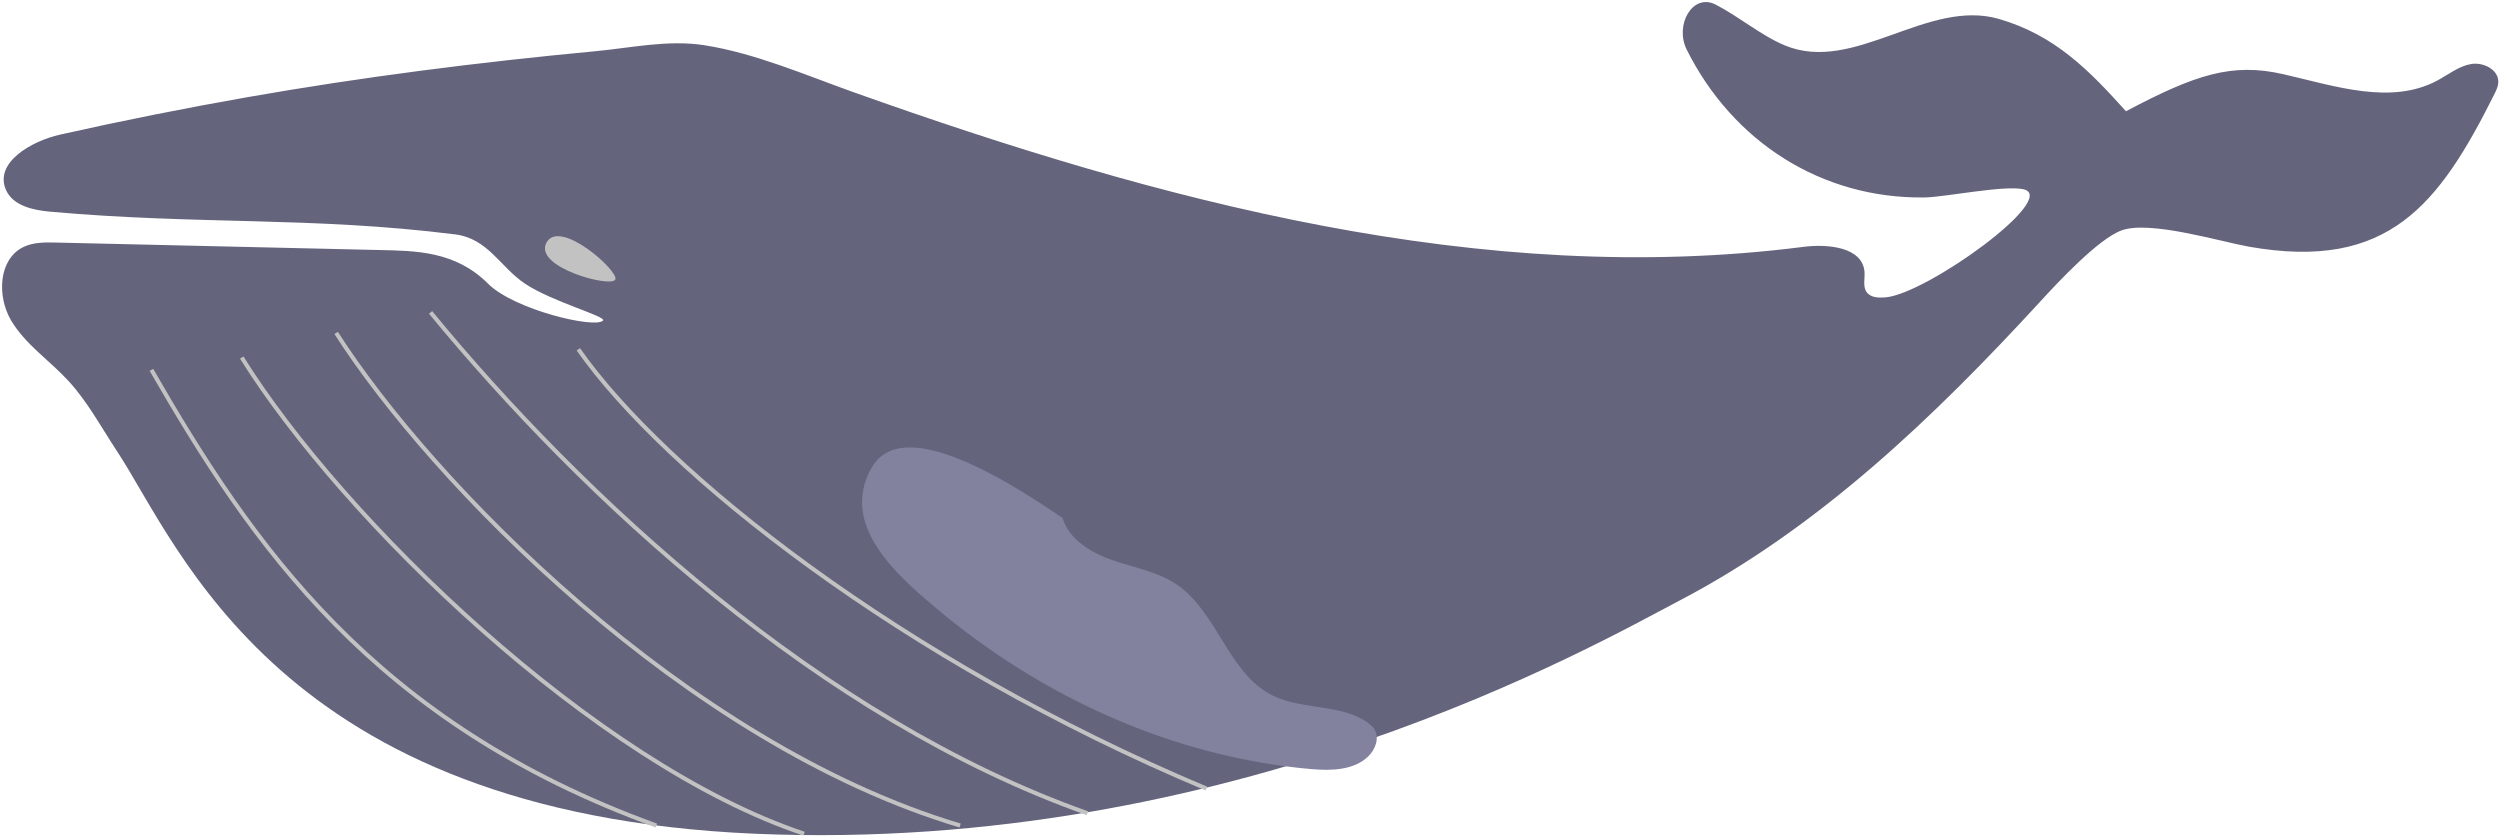
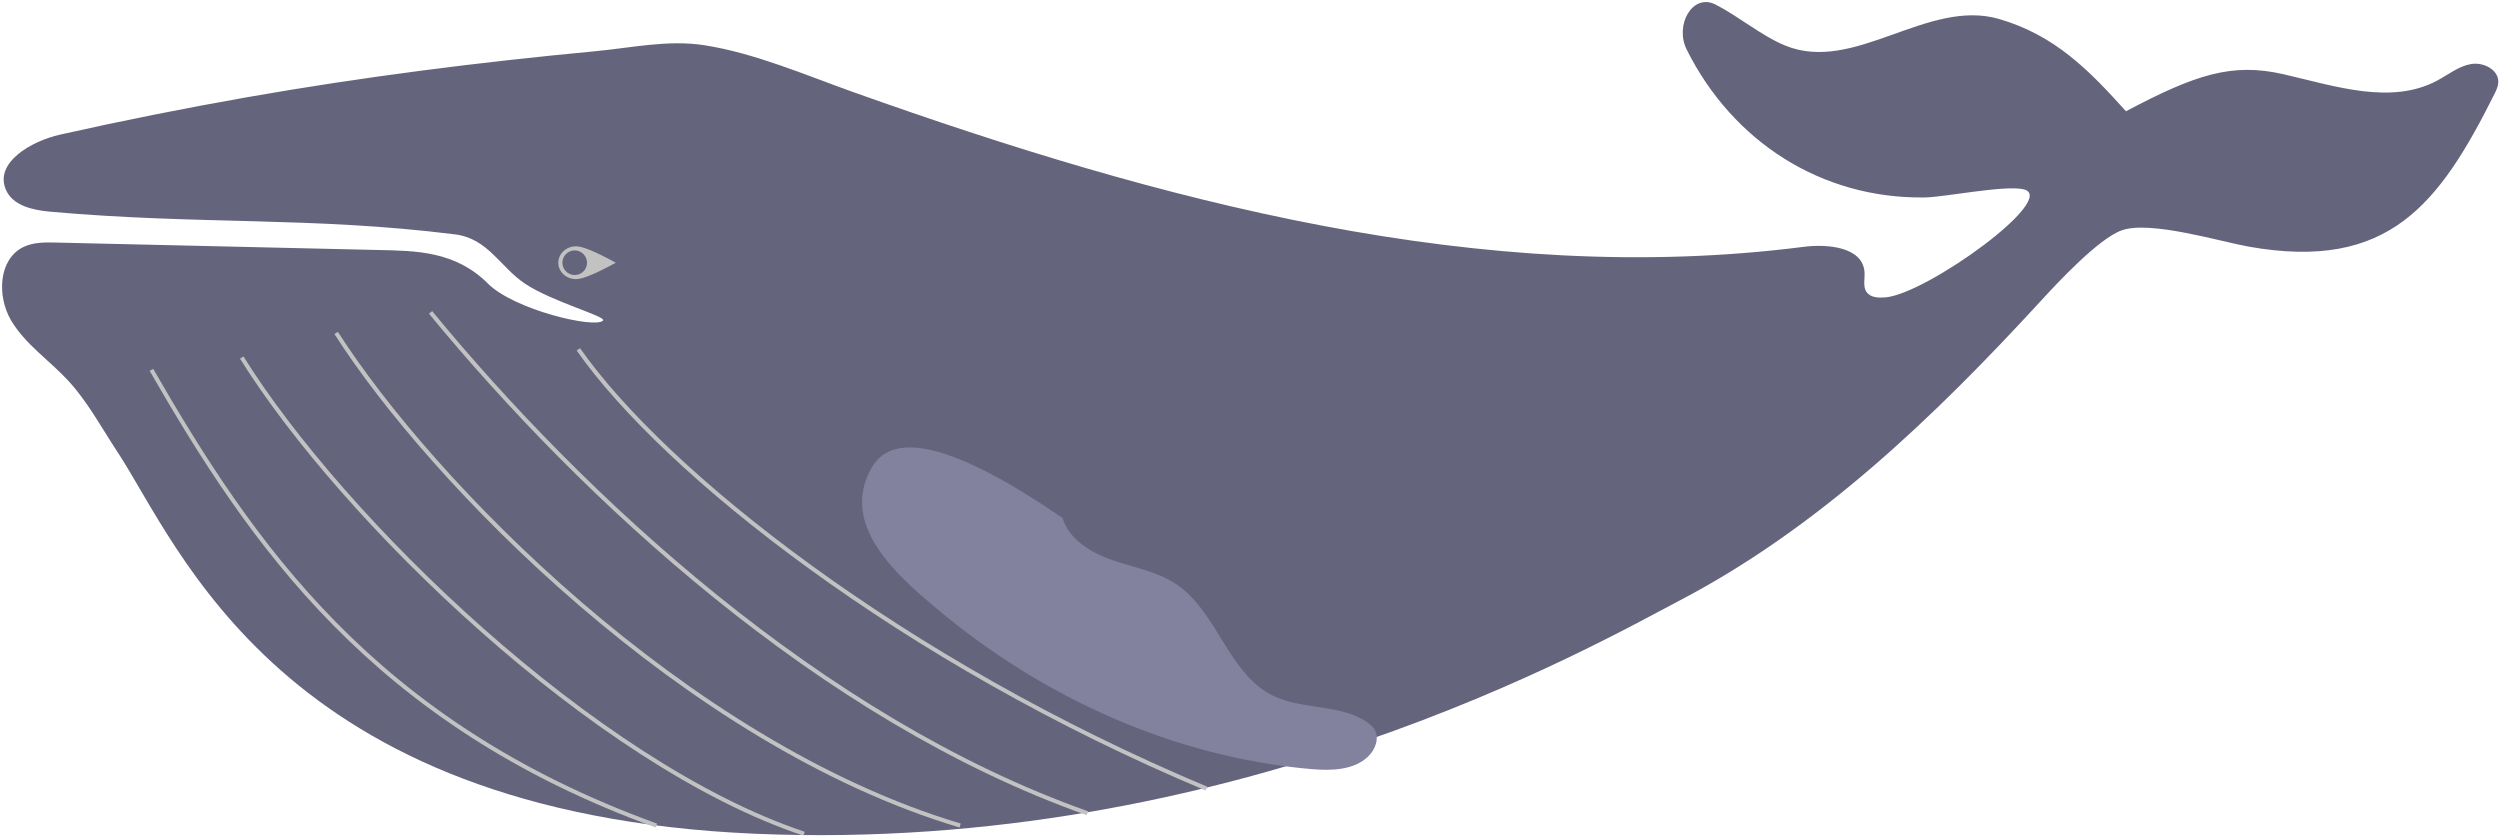
<svg xmlns="http://www.w3.org/2000/svg" width="609px" height="204px" viewBox="0 0 609 204" version="1.1">
-   <g id="whale-1" stroke="none" stroke-width="1" fill="none" fill-rule="evenodd">
+   <g id="whale_1" stroke="none" stroke-width="1" fill="none" fill-rule="evenodd">
    <g id="Group-17">
      <path d="M14.657,32.788 C7.59,34.371 -1.463,39.642 1.456,46.27 C3.148,50.109 8.011,51.193 12.191,51.565 C48.61,54.813 75.721,52.705 110.887,57.099 C118.887,58.099 121.887,65.1 127.887,69.1 C134.595,73.572 147.887,77.1 146.887,78.1 C144.887,80.1 125.24,75.453 118.887,69.1 C110.887,61.099 101.169,61.106 92.338,60.903 C66.121,60.298 39.905,59.693 13.688,59.087 C10.983,59.025 8.161,58.986 5.724,60.163 C-0.386,63.111 -0.765,72.144 2.668,77.996 C6.102,83.847 12.011,87.743 16.614,92.728 C21.344,97.85 24.657,104.082 28.495,109.901 C43.76,133.042 67.887,198.1 183.887,203.1 C299.887,208.1 388.752,156.958 409.11,146.311 C443.048,128.564 471.194,101.552 497.103,73.349 C501.167,68.924 511.219,58.09 516.887,56.099 C523.851,53.654 540.923,58.871 547.887,60.099 C581.887,66.1 594.2,49.773 607.663,22.87 C608.115,21.966 608.558,21.017 608.587,20.008 C608.675,16.951 604.912,15.066 601.902,15.607 C598.892,16.145 596.408,18.183 593.711,19.625 C582.416,25.66 568.733,20.939 556.249,18.081 C543.765,15.225 534.887,18.099 517.887,27.101 C508.887,17.099 500.613,8.617 487.037,4.641 C469.529,-0.489 451.774,18.009 434.887,11.101 C429.08,8.725 423.482,3.938 417.887,1.101 C412.292,-1.738 407.887,6.101 410.887,12.101 C422.12,34.566 443.771,48.465 468.887,48.1 C473.668,48.031 488.22,45.062 492.887,46.1 C501.887,48.1 469.29,71.662 459.251,72.444 C457.621,72.57 455.702,72.513 454.734,71.195 C453.726,69.823 454.329,67.91 454.193,66.213 C453.709,60.208 445.315,59.367 439.338,60.133 C361.062,70.156 282.213,48.94 207.879,22.444 C196.134,18.258 184.005,12.976 171.626,11.023 C162.768,9.626 153.771,11.655 144.938,12.486 C116.602,15.156 88.397,18.73 60.36,23.655 C45.057,26.345 29.817,29.39 14.657,32.788 Z" id="Stroke-1" fill="#65647D" />
-       <path d="M133.122,59.104 C129.887,65.1 148.854,70.164 149.887,68.1 C150.887,66.1 136.358,53.108 133.122,59.104 Z" id="Stroke-3" fill="#C2C2C2" />
+       <path d="M140.331,68 C141.926,68 145.149,66.667 150,64 C145.149,61.333 141.926,60 140.331,60 C137.939,60 136,61.791 136,64 C136,66.209 137.939,68 140.331,68 Z" id="Oval" fill="#C2C2C2" />
+       <circle id="Oval" fill="#65647D" cx="140" cy="64" r="3" />
      <path d="M212.352,113.901 C204.294,127.976 218.774,140.353 228.184,148.263 C253.923,169.899 285.885,184.421 319.381,187.349 C324.27,187.776 329.766,187.663 333.302,184.26 C335.077,182.553 336.107,179.685 334.784,177.609 C334.354,176.934 333.722,176.415 333.063,175.961 C326.395,171.373 317.107,173.009 309.881,169.36 C299.115,163.922 296.538,148.975 286.498,142.289 C281.894,139.223 276.255,138.27 271.027,136.469 C265.797,134.669 260.446,131.459 258.817,126.173 C233.212,108.608 217.724,104.518 212.352,113.901 Z" id="Stroke-5" fill="#83829E" />
      <path d="M36.887,90.1 C61.213,132.326 90.887,176.1 159.887,201.1" id="Stroke-7" stroke="#C2C2C2" />
      <path d="M58.887,87.1 C83.509,126.558 144.887,186.1 195.887,203.1" id="Stroke-9" stroke="#C2C2C2" />
      <path d="M81.887,81.1 C104.887,117.1 166.887,181.1 233.887,201.1" id="Stroke-11" stroke="#C2C2C2" />
      <path d="M104.887,76.1 C141.887,121.1 199.887,175.1 264.887,198.1" id="Stroke-13" stroke="#C2C2C2" />
      <path d="M140.887,85.1 C161.887,115.1 219.887,161.1 293.887,192.1" id="Stroke-15" stroke="#C2C2C2" />
    </g>
  </g>
</svg>
